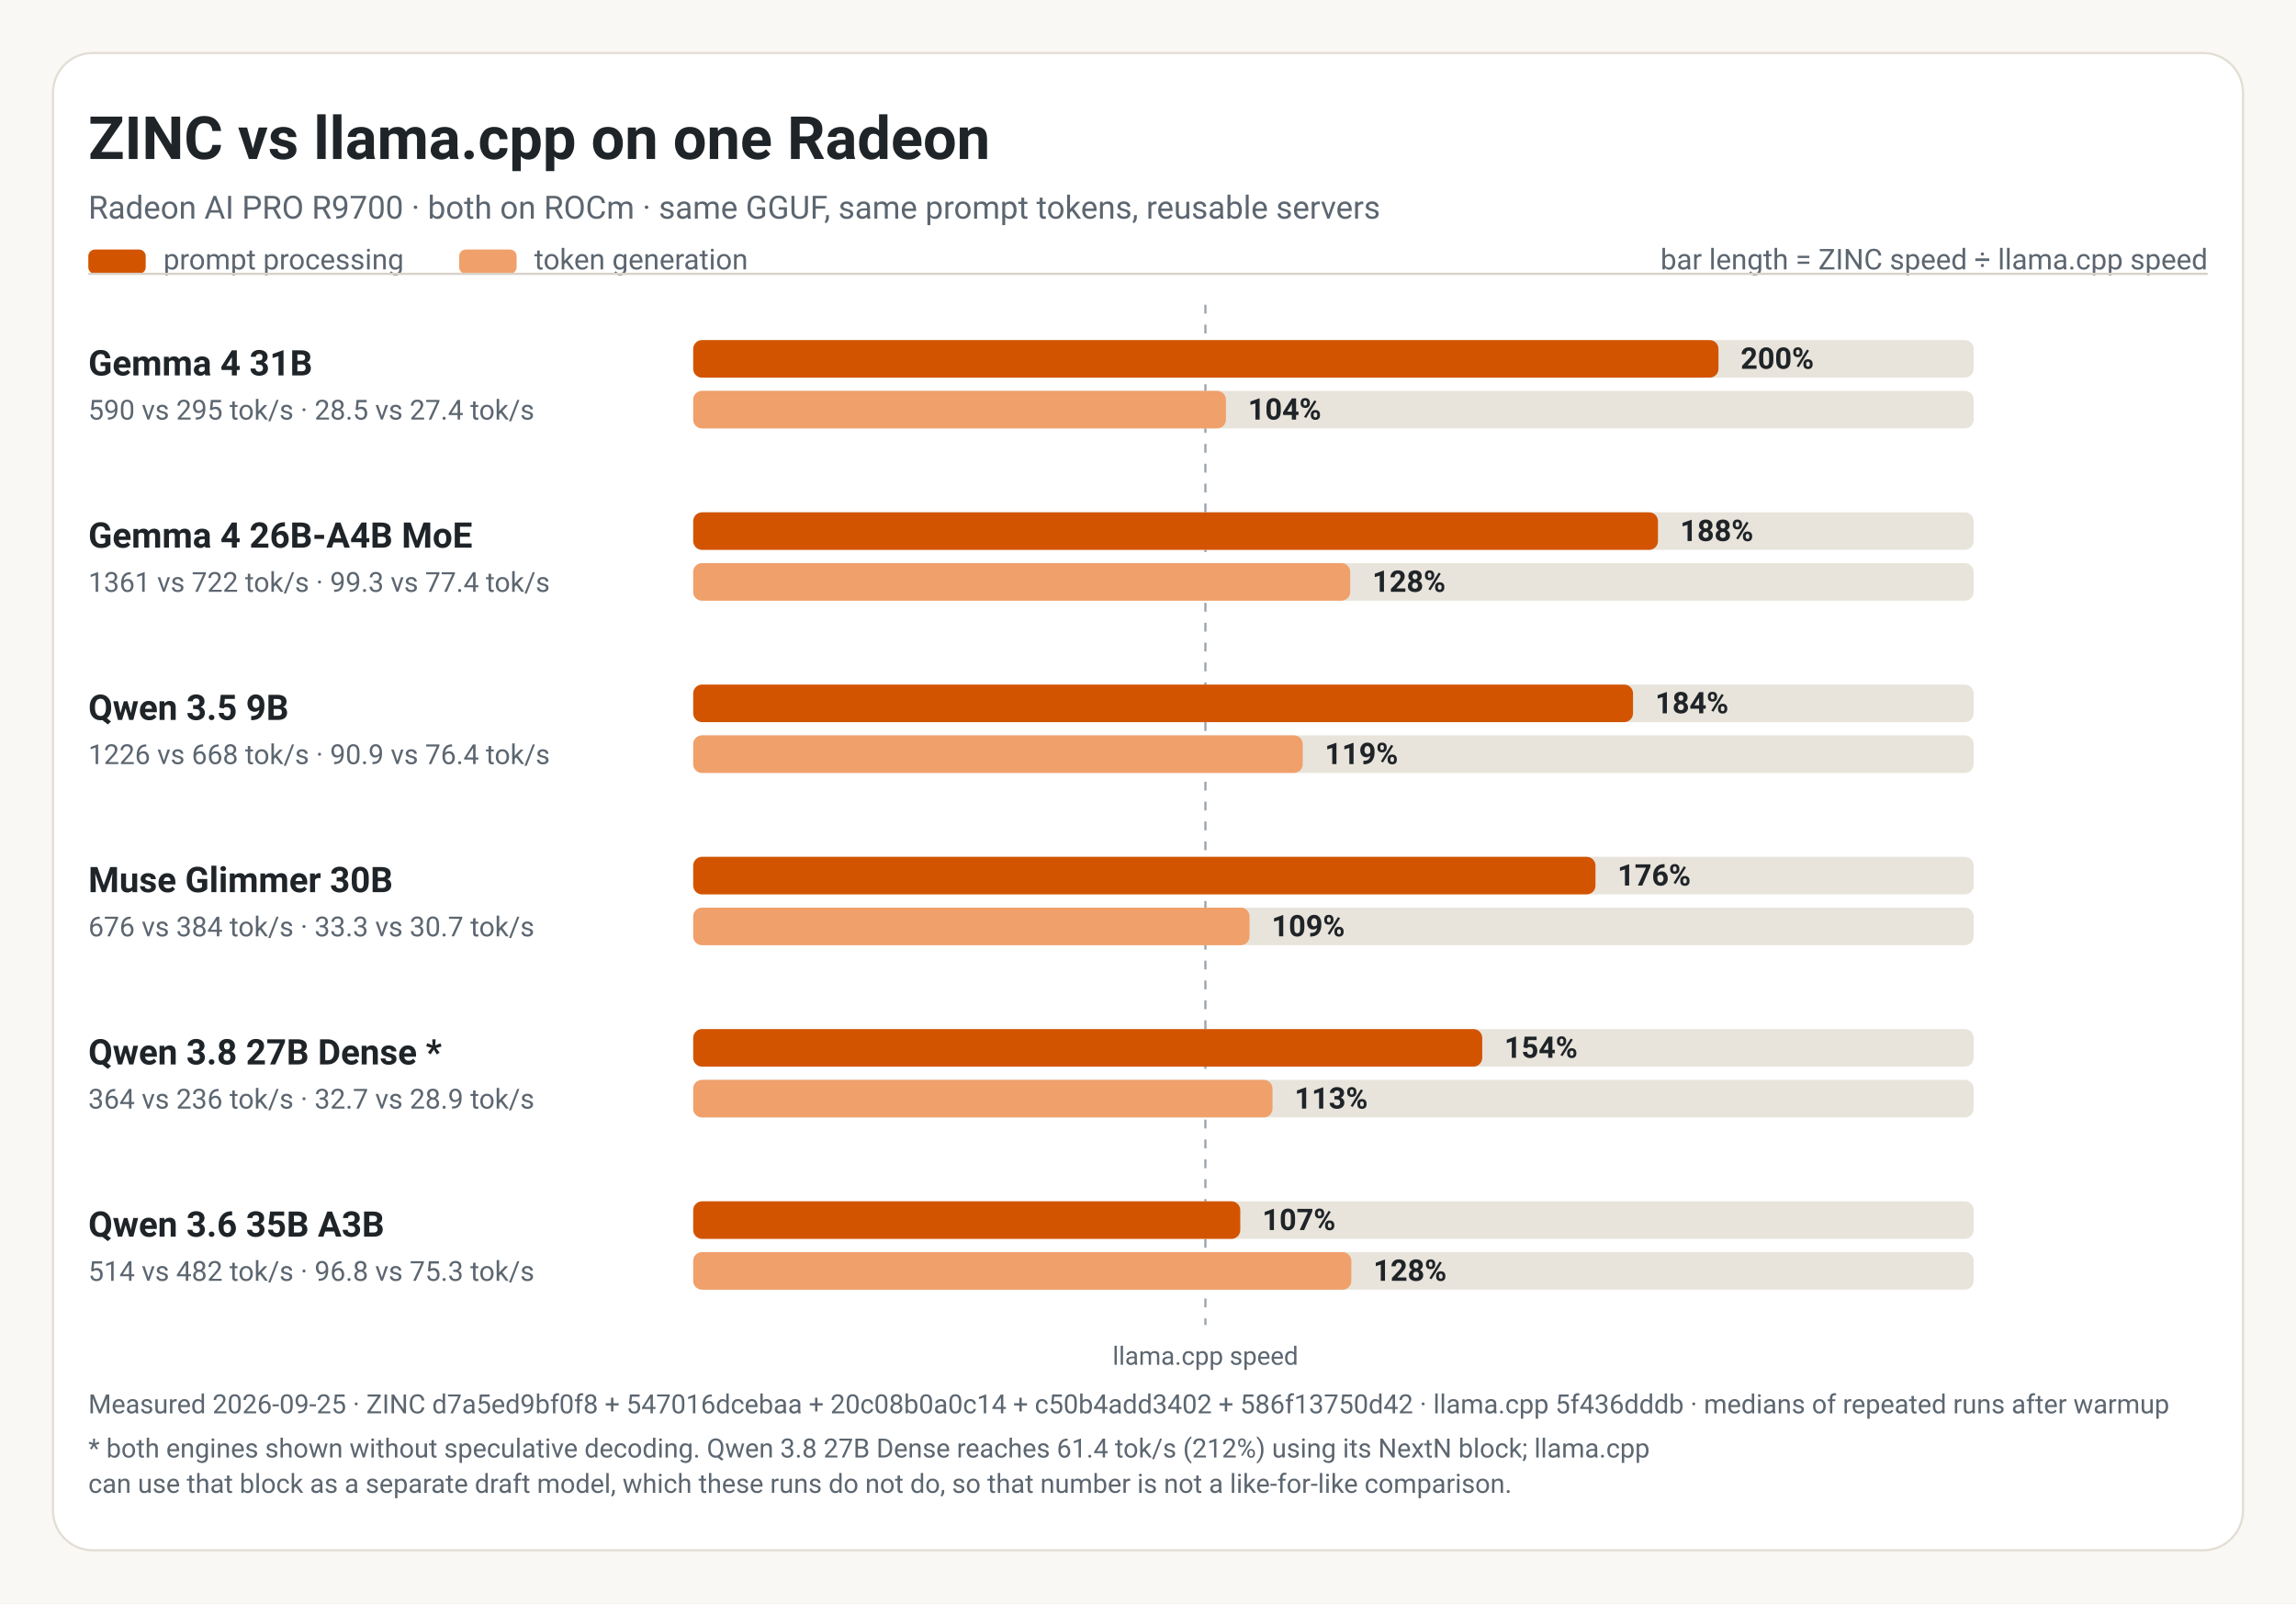
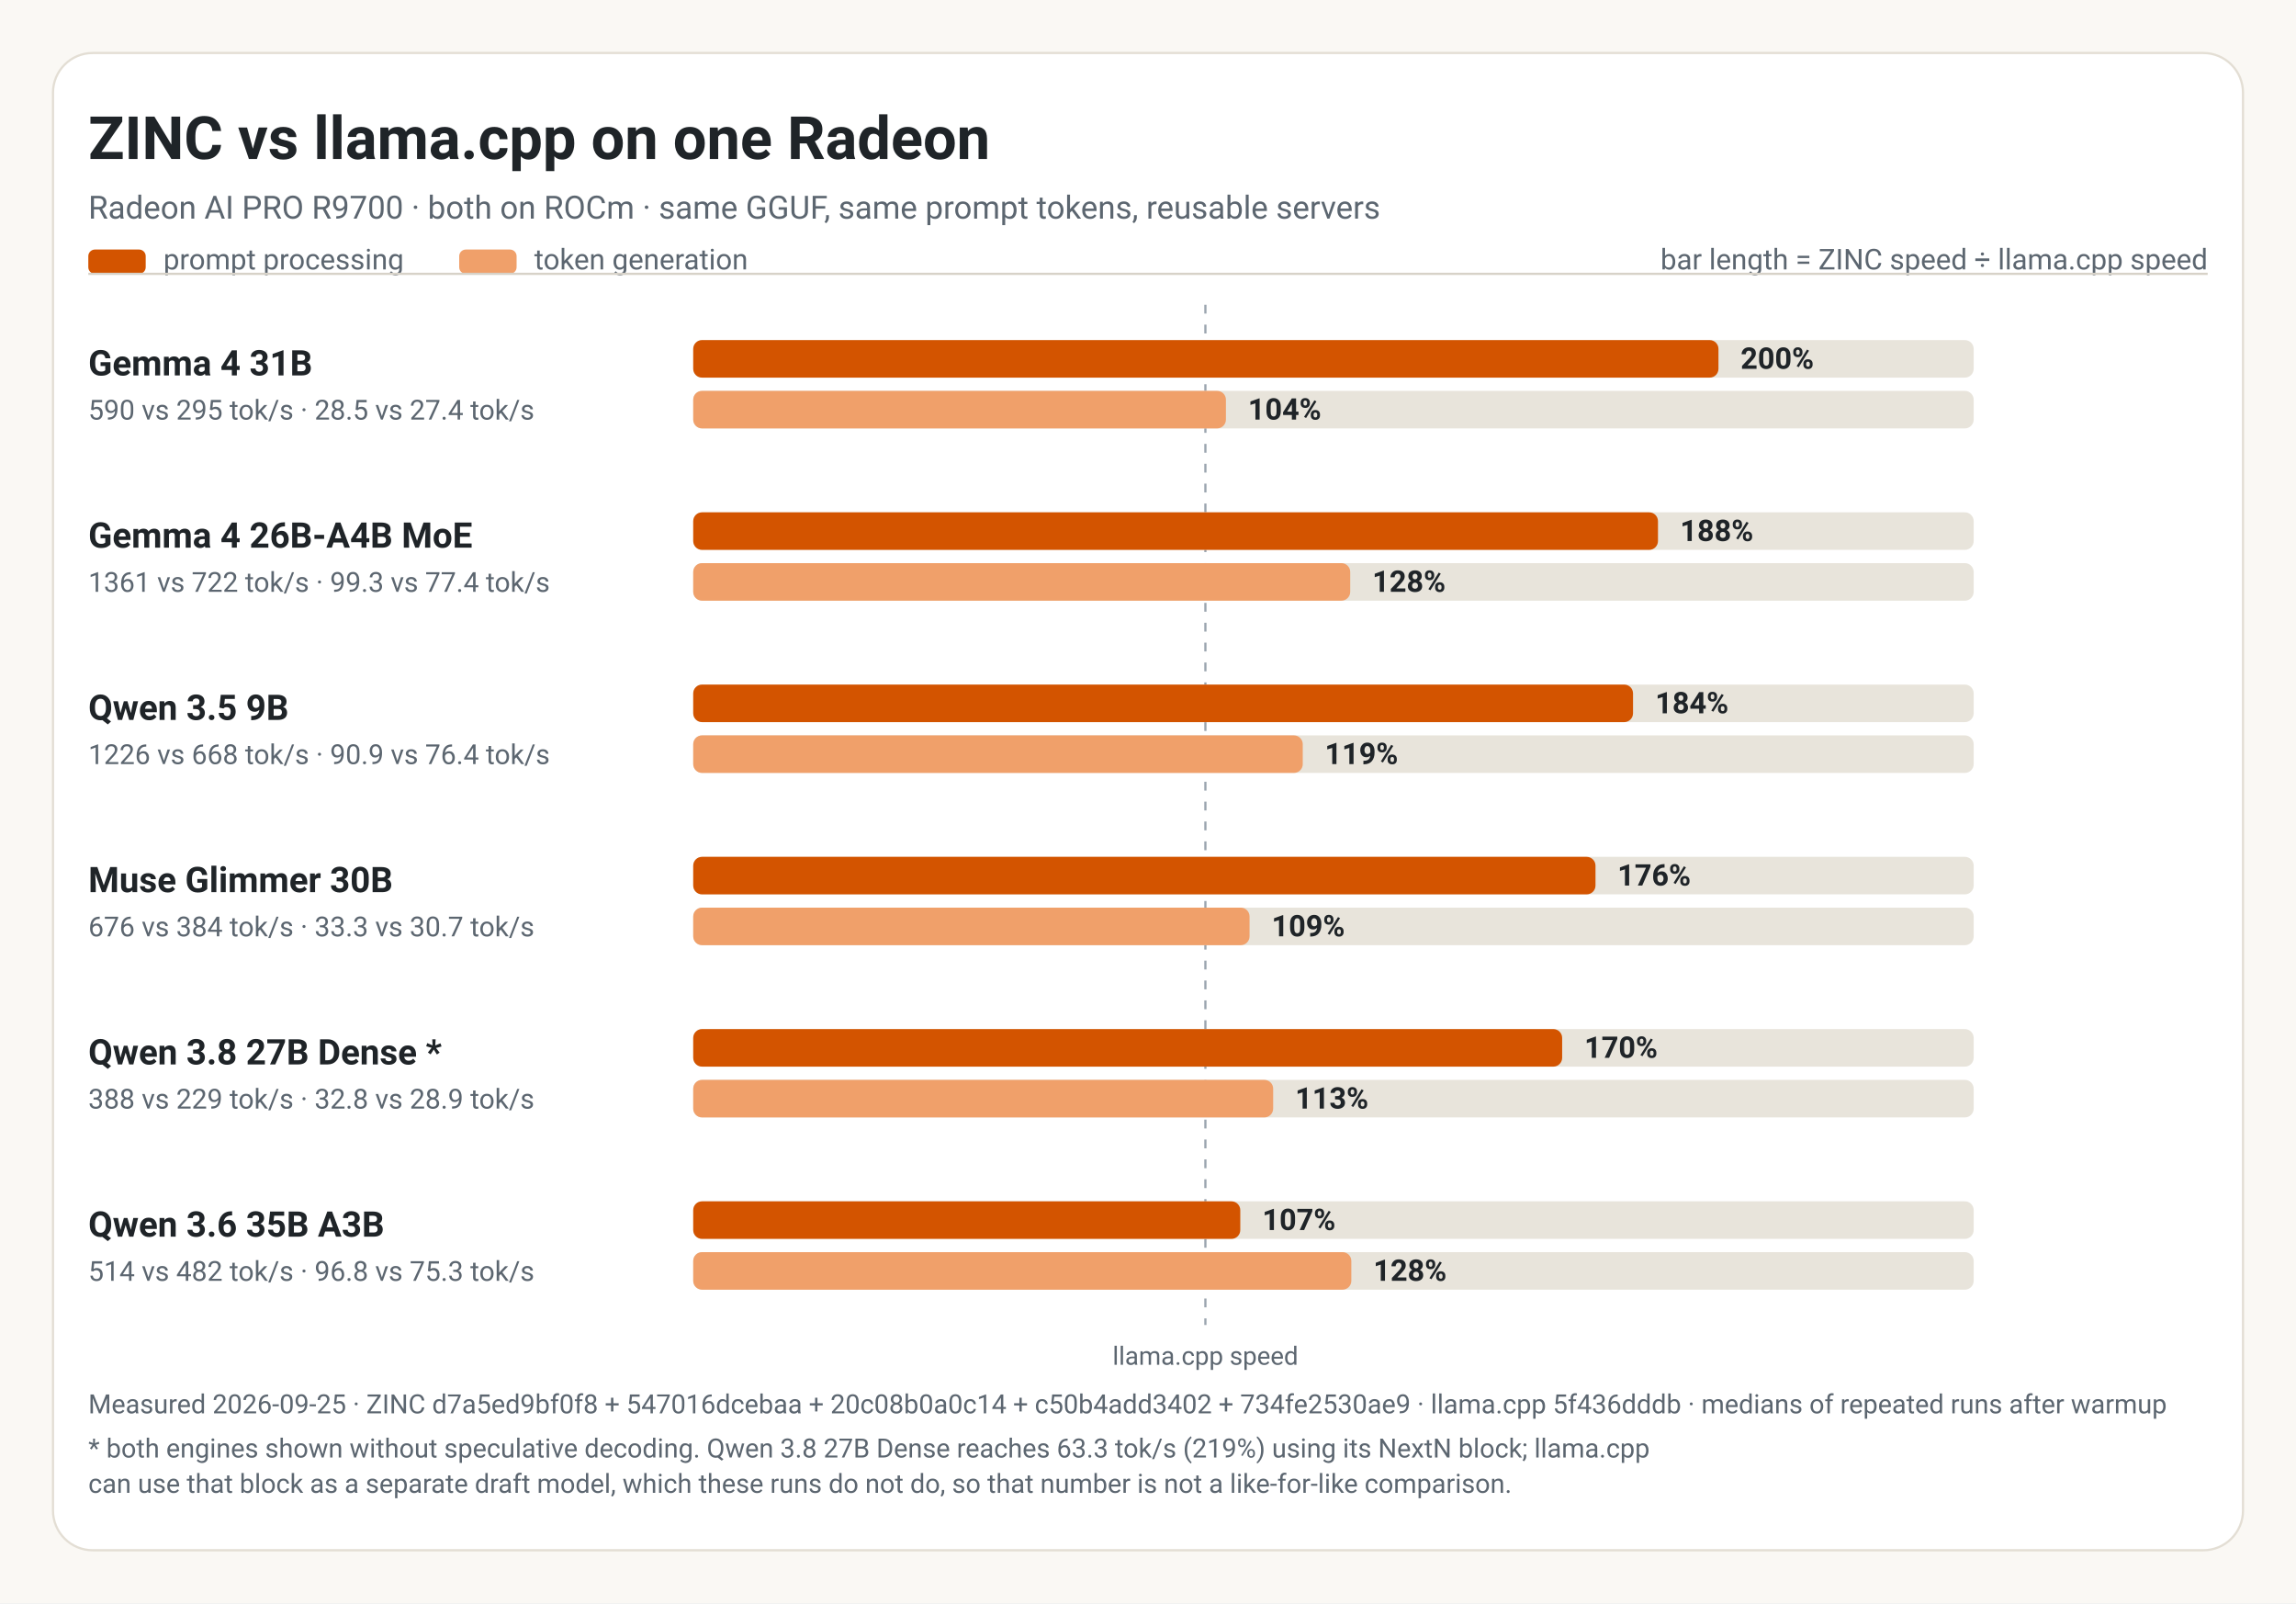
<svg xmlns="http://www.w3.org/2000/svg" width="1040" height="726" viewBox="0 0 1040 726" role="img" aria-labelledby="title desc">
  <rect width="1040" height="726" fill="#faf8f4" />
  <rect x="24" y="24" width="992" height="678" rx="18" fill="#ffffff" stroke="#e3ded4" />
  <g font-family="-apple-system, BlinkMacSystemFont, 'Segoe UI', Roboto, sans-serif" fill="#1f2428">
    <text x="40" y="72" font-size="27" font-weight="700">ZINC vs llama.cpp on one Radeon</text>
    <text x="40" y="99" font-size="14.5" fill="#5c6670">Radeon AI PRO R9700 · both on ROCm · same GGUF, same prompt tokens, reusable servers</text>
    <rect x="40.0" y="113" width="26.0" height="11" rx="3" fill="#d35400" />
    <text x="74" y="122" font-size="13" fill="#5c6670">prompt processing</text>
    <rect x="208.0" y="113" width="26.0" height="11" rx="3" fill="#f0a06a" />
    <text x="242" y="122" font-size="13" fill="#5c6670">token generation</text>
    <text x="1000" y="122" font-size="13" text-anchor="end" fill="#5c6670">bar length = ZINC speed ÷ llama.cpp speed</text>
    <line x1="40" y1="124" x2="1000" y2="124" stroke="#d7d2c8" />
    <line x1="546" y1="138" x2="546" y2="600" stroke="#9aa4ae" stroke-dasharray="4 5" />
    <text x="546" y="618" font-size="11.5" text-anchor="middle" fill="#5c6670">llama.cpp speed</text>
    <text x="40" y="170" font-size="16" font-weight="600">Gemma 4 31B</text>
    <text x="40" y="190" font-size="12.5" fill="#5c6670">590 vs 295 tok/s · 28.5 vs 27.4 tok/s</text>
    <rect x="314.0" y="154" width="580.0" height="17" rx="4" fill="#e8e4db" />
    <rect x="314.0" y="154" width="464.4" height="17" rx="4" fill="#d35400" />
    <text x="788.416" y="167" font-size="13.5" font-weight="700" fill="#1f2428">200%</text>
    <rect x="314.0" y="177" width="580.0" height="17" rx="4" fill="#e8e4db" />
    <rect x="314.0" y="177" width="241.3" height="17" rx="4" fill="#f0a06a" />
    <text x="565.28" y="190" font-size="13.5" font-weight="700" fill="#1f2428">104%</text>
    <text x="40" y="248" font-size="16" font-weight="600">Gemma 4 26B-A4B MoE</text>
    <text x="40" y="268" font-size="12.5" fill="#5c6670">1361 vs 722 tok/s · 99.3 vs 77.4 tok/s</text>
    <rect x="314.0" y="232" width="580.0" height="17" rx="4" fill="#e8e4db" />
    <rect x="314.0" y="232" width="437.0" height="17" rx="4" fill="#d35400" />
    <text x="761.021" y="245" font-size="13.5" font-weight="700" fill="#1f2428">188%</text>
    <rect x="314.0" y="255" width="580.0" height="17" rx="4" fill="#e8e4db" />
    <rect x="314.0" y="255" width="297.6" height="17" rx="4" fill="#f0a06a" />
    <text x="621.599" y="268" font-size="13.5" font-weight="700" fill="#1f2428">128%</text>
    <text x="40" y="326" font-size="16" font-weight="600">Qwen 3.5 9B</text>
    <text x="40" y="346" font-size="12.5" fill="#5c6670">1226 vs 668 tok/s · 90.9 vs 76.4 tok/s</text>
    <rect x="314.0" y="310" width="580.0" height="17" rx="4" fill="#e8e4db" />
    <rect x="314.0" y="310" width="425.7" height="17" rx="4" fill="#d35400" />
    <text x="749.749" y="323" font-size="13.5" font-weight="700" fill="#1f2428">184%</text>
    <rect x="314.0" y="333" width="580.0" height="17" rx="4" fill="#e8e4db" />
    <rect x="314.0" y="333" width="276.1" height="17" rx="4" fill="#f0a06a" />
    <text x="600.08" y="346" font-size="13.5" font-weight="700" fill="#1f2428">119%</text>
    <text x="40" y="404" font-size="16" font-weight="600">Muse Glimmer 30B</text>
    <text x="40" y="424" font-size="12.5" fill="#5c6670">676 vs 384 tok/s · 33.3 vs 30.7 tok/s</text>
    <rect x="314.0" y="388" width="580.0" height="17" rx="4" fill="#e8e4db" />
    <rect x="314.0" y="388" width="408.7" height="17" rx="4" fill="#d35400" />
    <text x="732.66" y="401" font-size="13.5" font-weight="700" fill="#1f2428">176%</text>
    <rect x="314.0" y="411" width="580.0" height="17" rx="4" fill="#e8e4db" />
    <rect x="314.0" y="411" width="252.0" height="17" rx="4" fill="#f0a06a" />
    <text x="575.976" y="424" font-size="13.5" font-weight="700" fill="#1f2428">109%</text>
    <text x="40" y="482" font-size="16" font-weight="600">Qwen 3.8 27B Dense *</text>
-     <text x="40" y="502" font-size="12.5" fill="#5c6670">364 vs 236 tok/s · 32.7 vs 28.9 tok/s</text>
+     <text x="40" y="502" font-size="12.5" fill="#5c6670">388 vs 229 tok/s · 32.8 vs 28.9 tok/s</text>
    <rect x="314.0" y="466" width="580.0" height="17" rx="4" fill="#e8e4db" />
-     <rect x="314.0" y="466" width="357.4" height="17" rx="4" fill="#d35400" />
-     <text x="681.4" y="479" font-size="13.5" font-weight="700" fill="#1f2428">154%</text>
+     <rect x="314.0" y="466" width="393.6" height="17" rx="4" fill="#d35400" />
+     <text x="717.643" y="479" font-size="13.5" font-weight="700" fill="#1f2428">170%</text>
    <rect x="314.0" y="489" width="580.0" height="17" rx="4" fill="#e8e4db" />
-     <rect x="314.0" y="489" width="262.4" height="17" rx="4" fill="#f0a06a" />
-     <text x="586.367" y="502" font-size="13.5" font-weight="700" fill="#1f2428">113%</text>
+     <rect x="314.0" y="489" width="262.7" height="17" rx="4" fill="#f0a06a" />
+     <text x="586.655" y="502" font-size="13.5" font-weight="700" fill="#1f2428">113%</text>
    <text x="40" y="560" font-size="16" font-weight="600">Qwen 3.6 35B A3B</text>
    <text x="40" y="580" font-size="12.5" fill="#5c6670">514 vs 482 tok/s · 96.8 vs 75.3 tok/s</text>
    <rect x="314.0" y="544" width="580.0" height="17" rx="4" fill="#e8e4db" />
    <rect x="314.0" y="544" width="247.8" height="17" rx="4" fill="#d35400" />
    <text x="571.756" y="557" font-size="13.5" font-weight="700" fill="#1f2428">107%</text>
    <rect x="314.0" y="567" width="580.0" height="17" rx="4" fill="#e8e4db" />
    <rect x="314.0" y="567" width="298.1" height="17" rx="4" fill="#f0a06a" />
    <text x="622.068" y="580" font-size="13.5" font-weight="700" fill="#1f2428">128%</text>
-     <text x="40" y="640" font-size="12" fill="#5c6670">Measured 2026-09-25 · ZINC d7a5ed9bf0f8 + 547016dcebaa + 20c08b0a0c14 + c50b4add3402 + 586f13750d42 · llama.cpp 5f436dddb · medians of repeated runs after warmup</text>
-     <text x="40" y="660" font-size="12" fill="#5c6670">* both engines shown without speculative decoding. Qwen 3.8 27B Dense reaches 61.4 tok/s (212%) using its NextN block; llama.cpp</text>
+     <text x="40" y="640" font-size="12" fill="#5c6670">Measured 2026-09-25 · ZINC d7a5ed9bf0f8 + 547016dcebaa + 20c08b0a0c14 + c50b4add3402 + 734fe2530ae9 · llama.cpp 5f436dddb · medians of repeated runs after warmup</text>
+     <text x="40" y="660" font-size="12" fill="#5c6670">* both engines shown without speculative decoding. Qwen 3.8 27B Dense reaches 63.3 tok/s (219%) using its NextN block; llama.cpp</text>
    <text x="40" y="676" font-size="12" fill="#5c6670">can use that block as a separate draft model, which these runs do not do, so that number is not a like-for-like comparison.</text>
  </g>
</svg>
